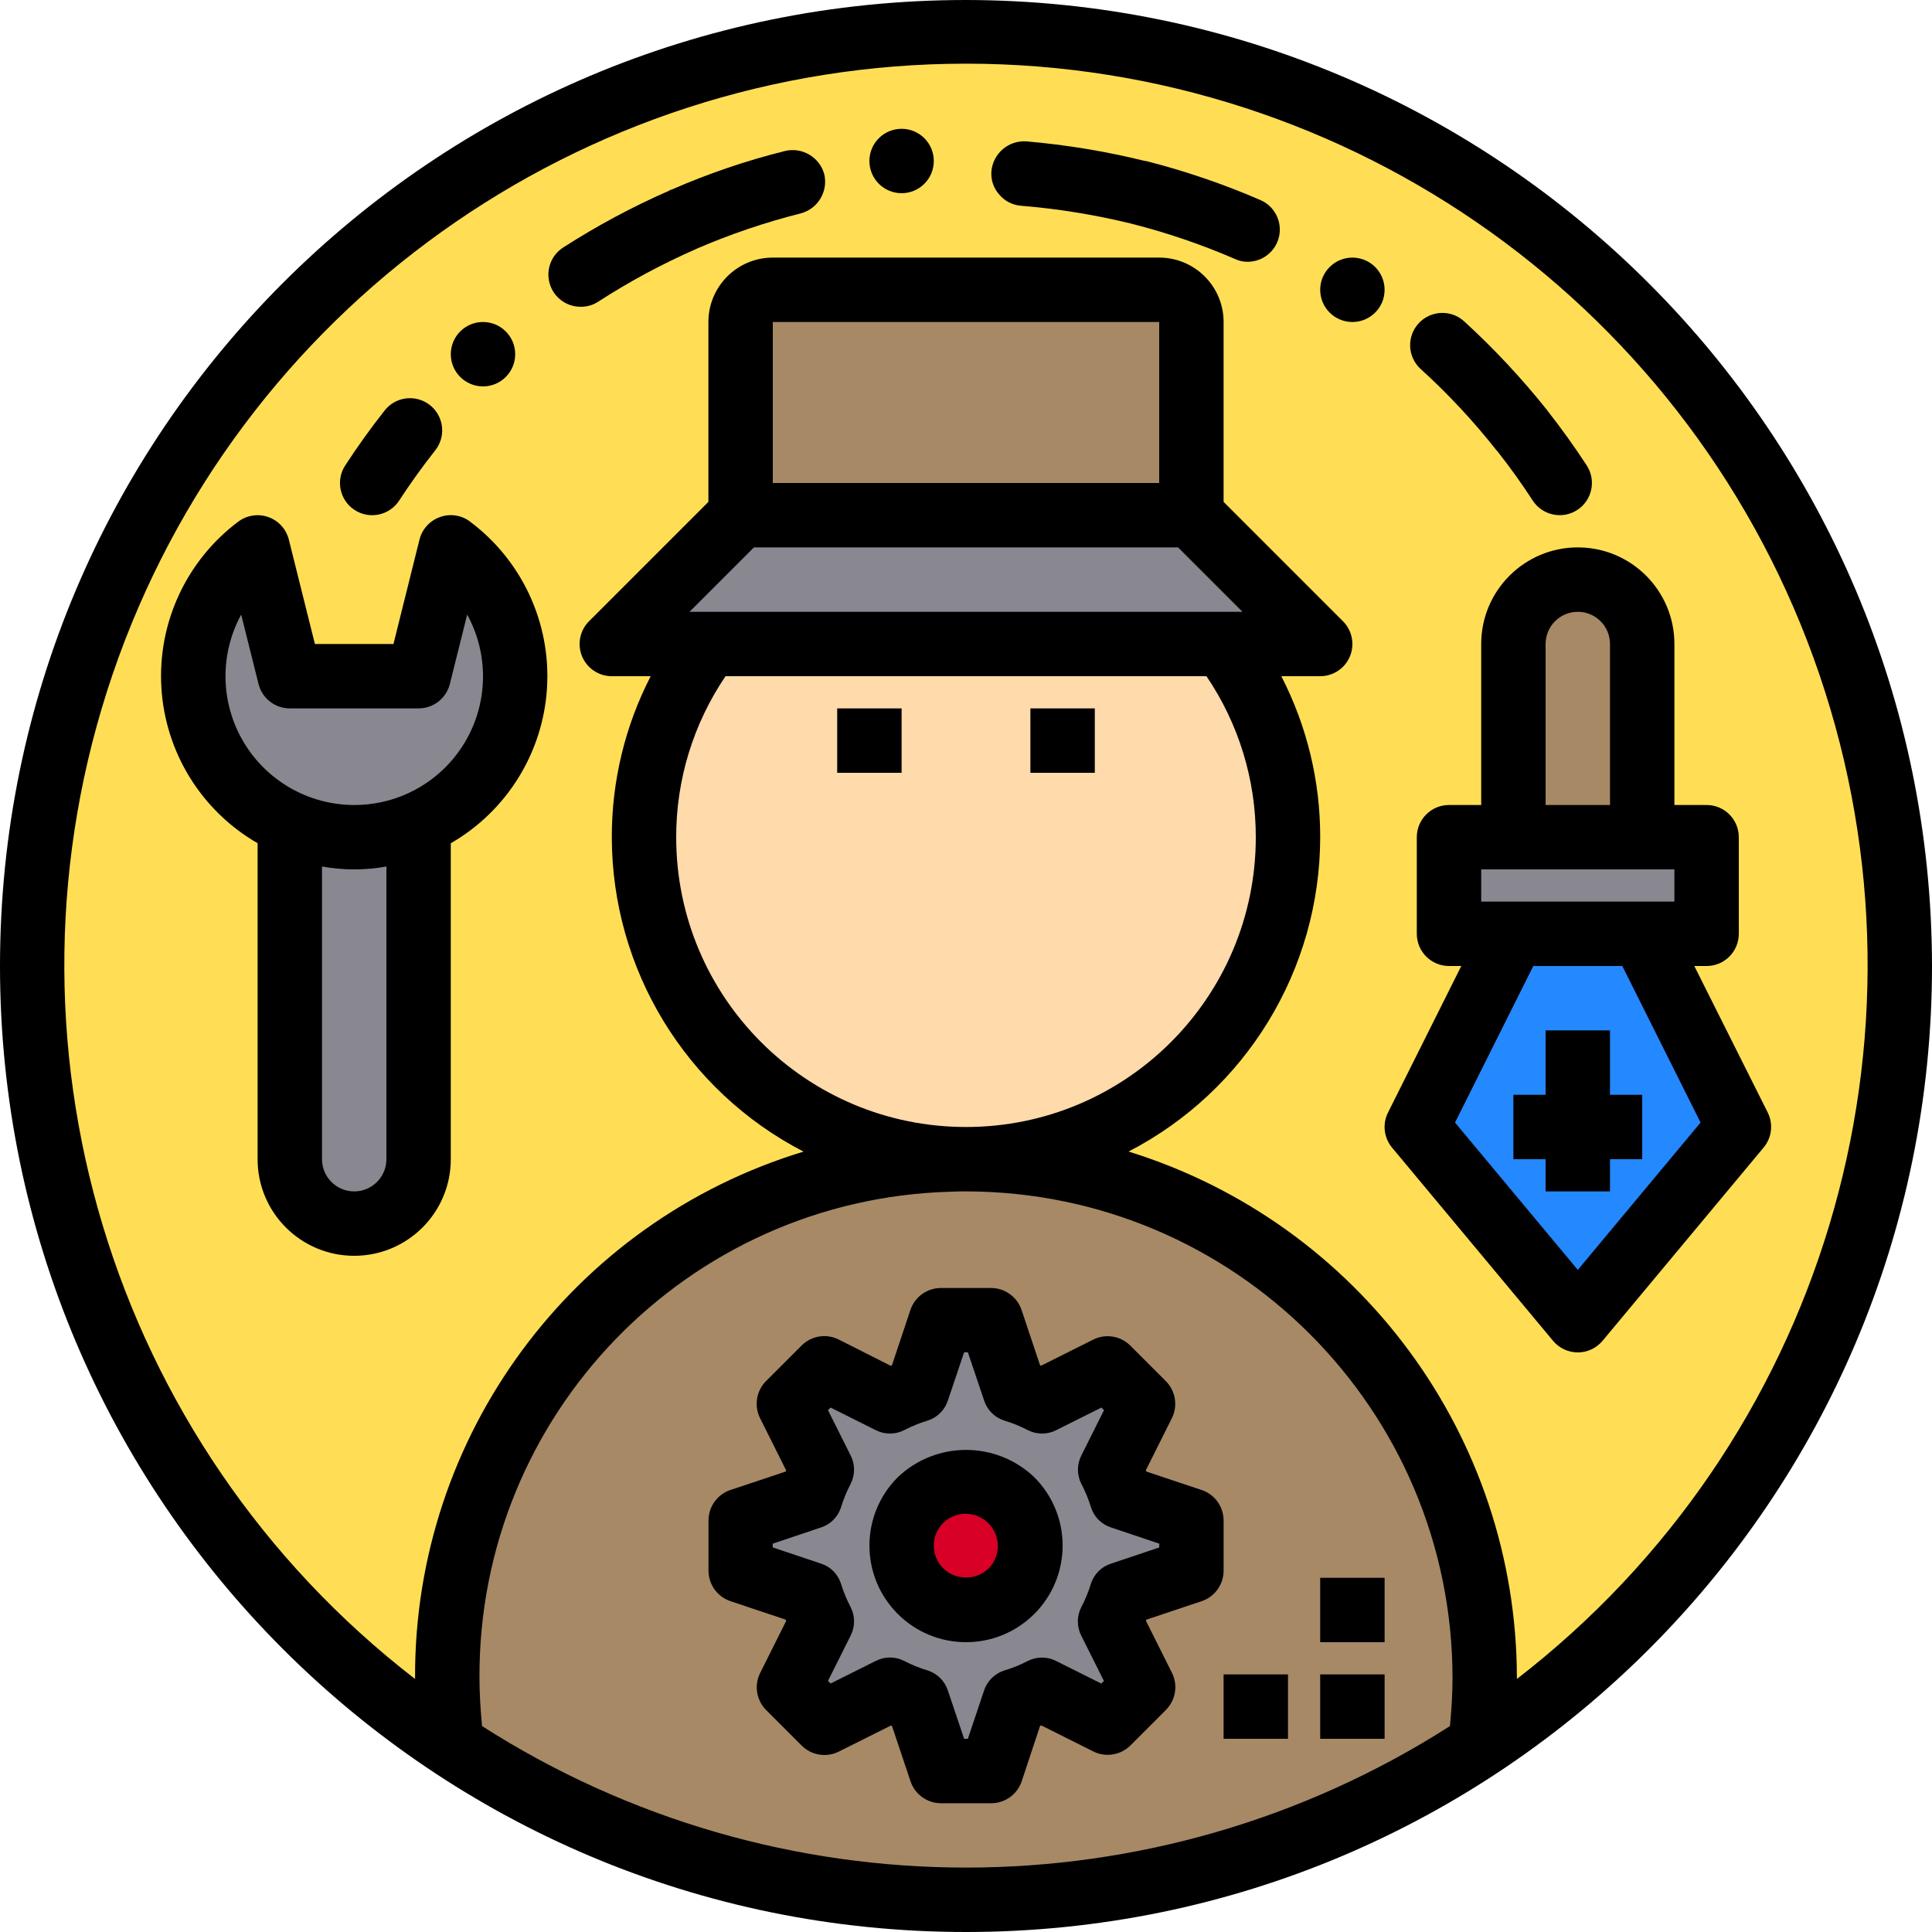
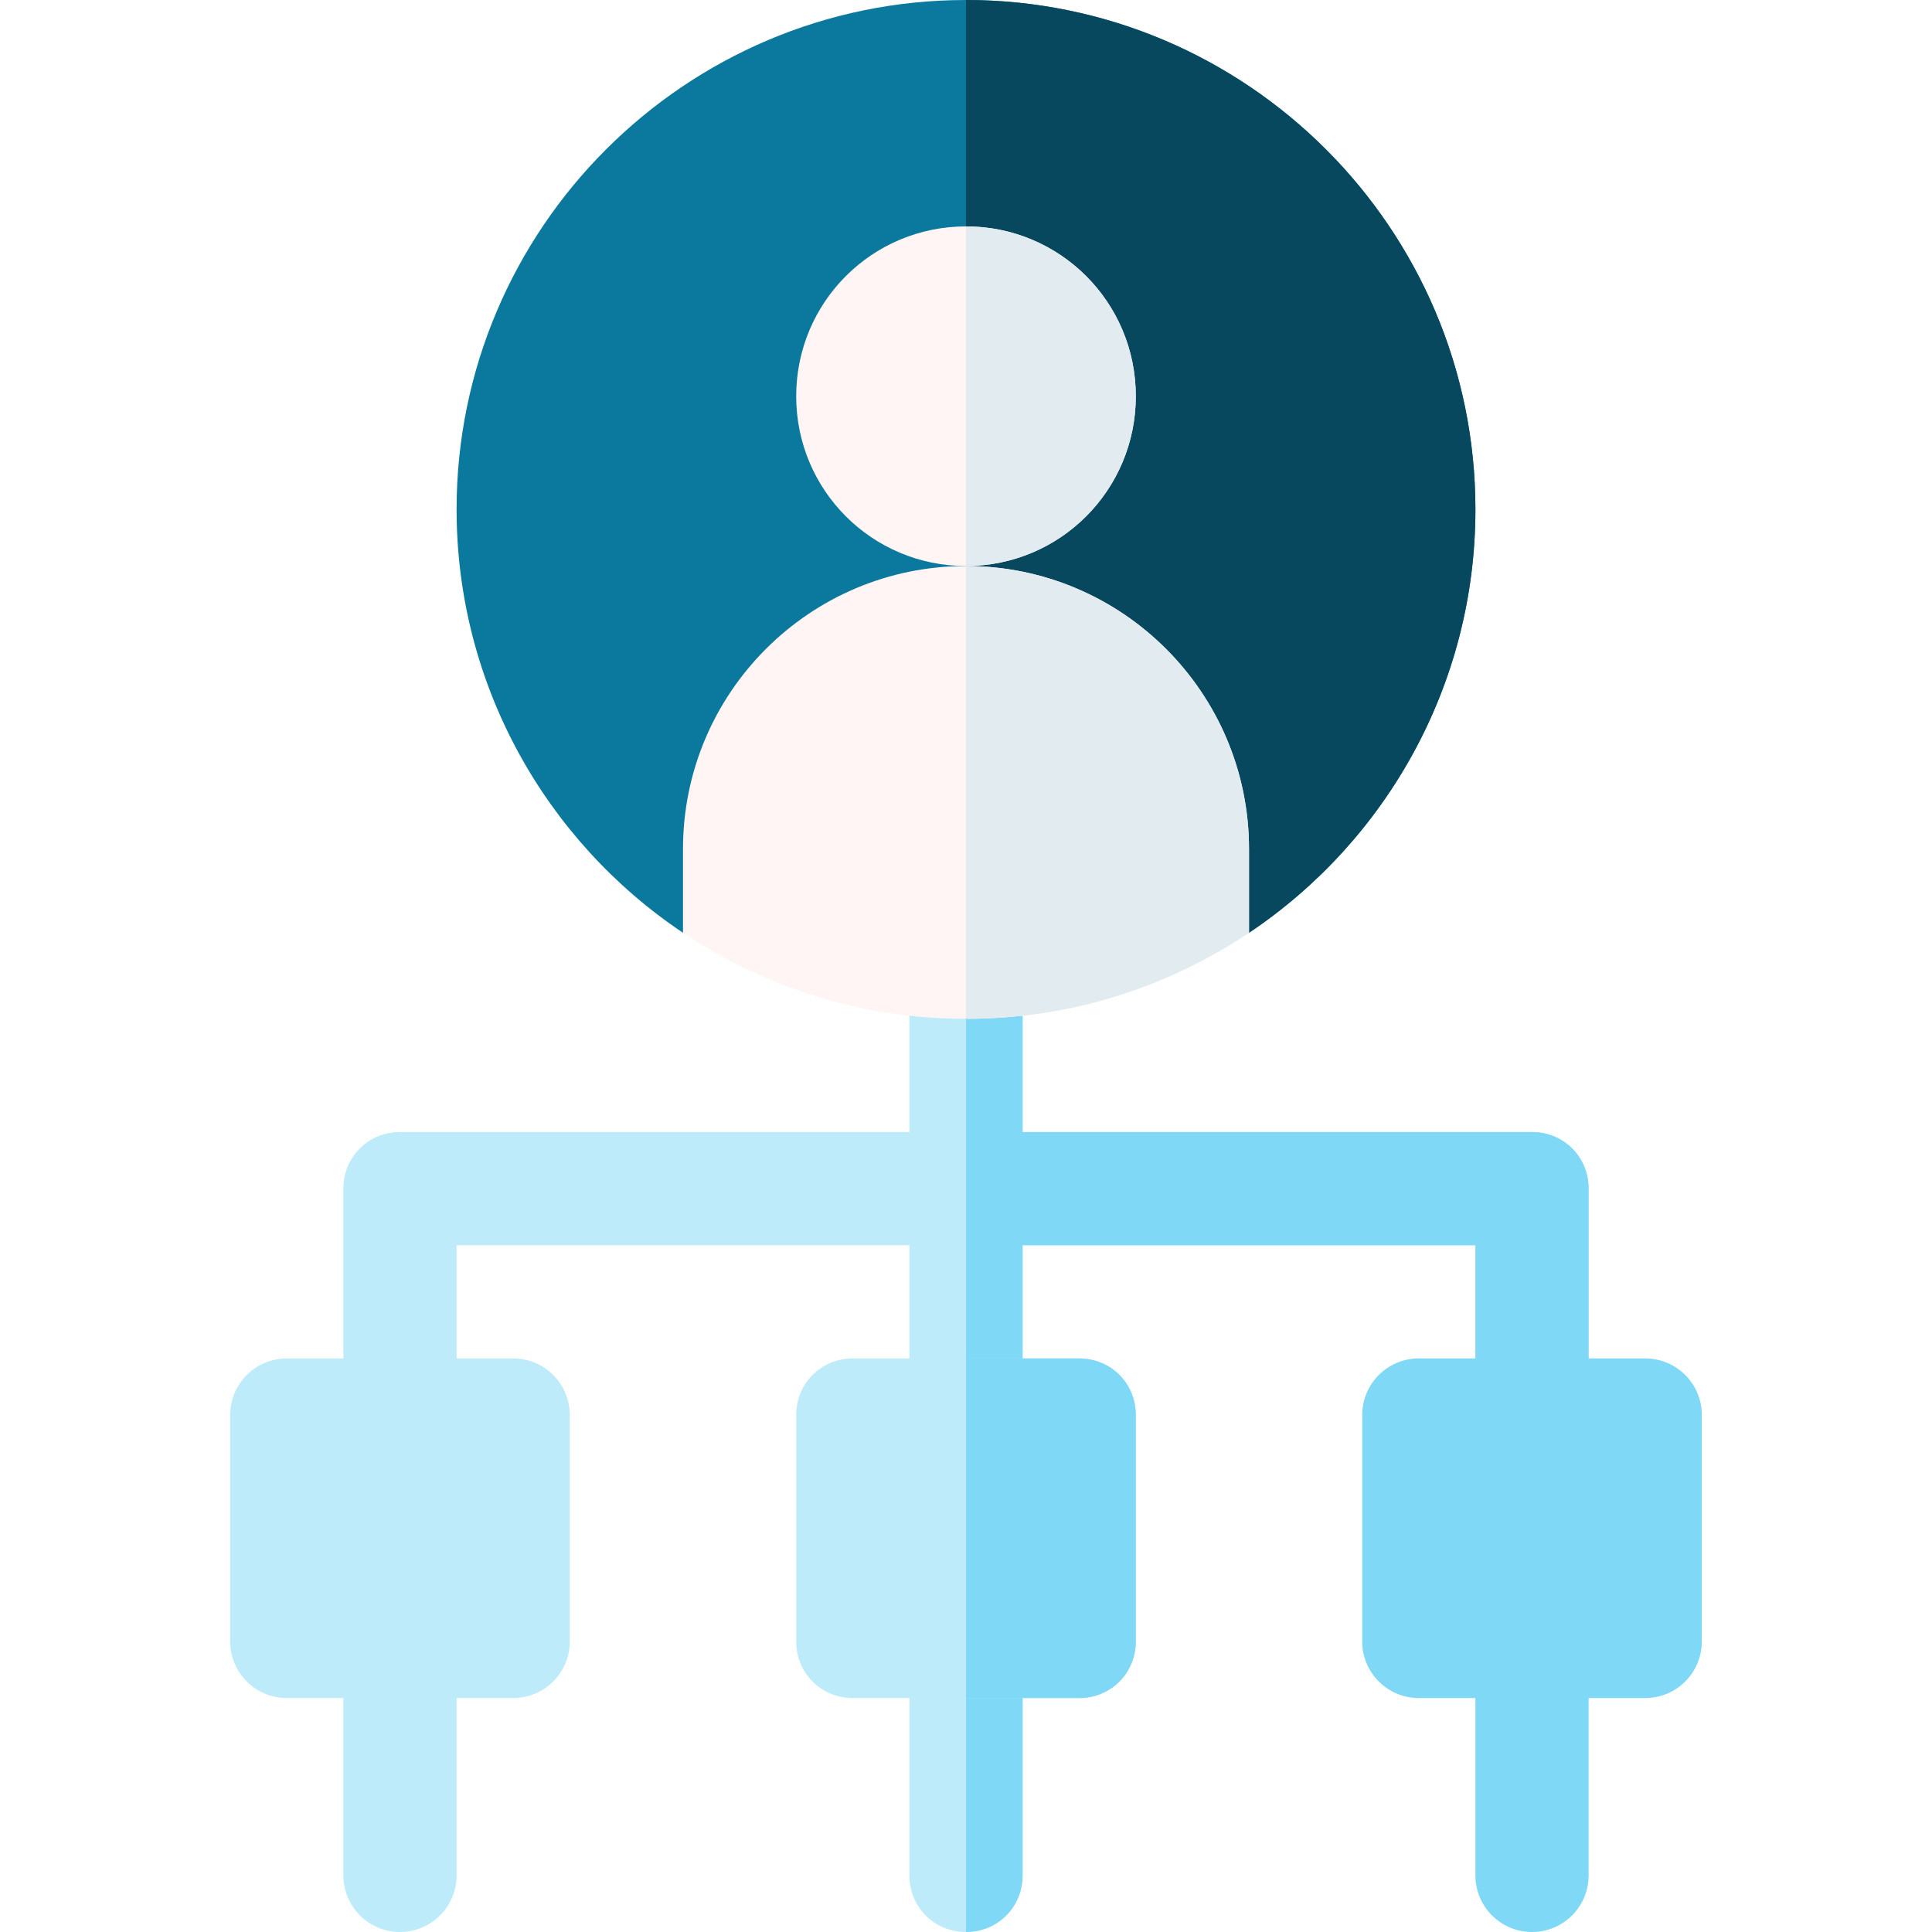
- <svg xmlns="http://www.w3.org/2000/svg" height="480pt" viewBox="0 0 480 480" width="480pt">
-   <path d="m408 232 24 48-40 48-40-48 24-48zm0 0" fill="#2488ff" />
-   <path d="m424 208v24h-64v-24zm0 0" fill="#898890" />
-   <path d="m240 8c102.422 0 192.727 67.164 222.191 165.258s-8.879 203.902-94.352 260.344c.672-5.551 1.02-11.133 1.039-16.723-.039-71.16-57.719-128.84-128.879-128.879 30.316.031 58.035-17.094 71.582-44.215 13.543-27.121 10.574-59.57-7.66-83.785h24.078l-32-32v-48c0-4.418-3.582-8-8-8h-96c-4.418 0-8 3.582-8 8v48l-32 32h24.078c-17.773 23.609-21.074 55.102-8.578 81.887 12.492 26.781 38.746 44.484 68.262 46.035-.047.043-.074.098-.082.156-69.445 2.355-124.531 59.316-124.559 128.801.02 5.59.367 11.172 1.039 16.723-85.473-56.441-123.816-162.25-94.352-260.344s119.77-165.258 222.191-165.258zm192 272-24-48h16v-24h-16v-48c-.066-8.809-7.191-15.934-16-16-8.824.027-15.973 7.176-16 16v48h-16v24h16l-24 48 40 48zm-328-75.281c13.051-5.707 22.086-17.914 23.734-32.062s-4.344-28.105-15.734-36.656l-8 32h-32l-8-32c-11.391 8.551-17.383 22.508-15.734 36.656s10.684 26.355 23.734 32.062v83.281c-.016 4.227 1.656 8.285 4.641 11.281 2.984 3.055 7.09 4.758 11.359 4.719 8.824-.027 15.973-7.176 16-16zm0 0" fill="#ffde55" />
-   <path d="m408 160v48h-32v-48c.027-8.824 7.176-15.973 16-16 8.809.066 15.934 7.191 16 16zm0 0" fill="#a78966" />
-   <path d="m368.879 416.879c-.02 5.59-.367 11.172-1.039 16.723v.078c-77.57 51.094-178.109 51.094-255.68 0v-.078c-.672-5.551-1.02-11.133-1.039-16.723.027-69.484 55.113-126.445 124.559-128.801 1.441-.078 2.879-.078 4.32-.078 71.16.039 128.84 57.719 128.879 128.879zm-72.879-26.641v-12.477l-17.359-5.762c-.734-2.344-1.672-4.621-2.801-6.801l8.16-16.398-8.801-8.801-16.398 8.16c-2.18-1.129-4.457-2.066-6.801-2.801l-5.762-17.359h-12.477l-5.762 17.359c-2.344.734-4.621 1.672-6.801 2.801l-16.398-8.16-8.801 8.801 8.16 16.398c-1.129 2.18-2.066 4.457-2.801 6.801l-17.359 5.762v12.477l17.359 5.762c.734 2.344 1.672 4.621 2.801 6.801l-8.16 16.398 8.801 8.801 16.398-8.16c2.18 1.129 4.457 2.066 6.801 2.801l5.762 17.359h12.477l5.762-17.359c2.344-.734 4.621-1.672 6.801-2.801l16.398 8.16 8.801-8.801-8.16-16.398c1.129-2.18 2.066-4.457 2.801-6.801zm0 0" fill="#a78966" />
-   <path d="m328 160h-176l32-32h112zm0 0" fill="#898890" />
-   <path d="m303.922 160c18.234 24.215 21.203 56.664 7.66 83.785-13.547 27.121-41.266 44.246-71.582 44.215-1.441 0-2.879 0-4.238-.078-29.516-1.551-55.77-19.254-68.262-46.035-12.496-26.785-9.195-58.277 8.578-81.887zm0 0" fill="#ffdaaa" />
-   <path d="m296 377.762v12.477l-17.359 5.762c-.734 2.344-1.672 4.621-2.801 6.801l8.16 16.398-8.801 8.801-16.398-8.16c-2.18 1.129-4.457 2.066-6.801 2.801l-5.762 17.359h-12.477l-5.762-17.359c-2.344-.734-4.621-1.672-6.801-2.801l-16.398 8.16-8.801-8.801 8.16-16.398c-1.129-2.18-2.066-4.457-2.801-6.801l-17.359-5.762v-12.477l17.359-5.762c.734-2.344 1.672-4.621 2.801-6.801l-8.16-16.398 8.801-8.801 16.398 8.16c2.18-1.129 4.457-2.066 6.801-2.801l5.762-17.359h12.477l5.762 17.359c2.344.734 4.621 1.672 6.801 2.801l16.398-8.16 8.801 8.801-8.16 16.398c1.129 2.18 2.066 4.457 2.801 6.801zm-44.719 17.52c6.227-6.23 6.227-16.332 0-22.562-6.23-6.227-16.332-6.227-22.562 0-6.227 6.23-6.227 16.332 0 22.562 2.973 3.031 7.035 4.738 11.281 4.738s8.309-1.707 11.281-4.738zm0 0" fill="#898890" />
-   <path d="m296 80v48h-112v-48c0-4.418 3.582-8 8-8h96c4.418 0 8 3.582 8 8zm0 0" fill="#a78966" />
-   <path d="m255.953 384c0 8.809-7.145 15.953-15.953 15.953s-15.953-7.145-15.953-15.953 7.145-15.953 15.953-15.953 15.953 7.145 15.953 15.953zm0 0" fill="#d80027" />
-   <path d="m128 168c-.035 15.91-9.445 30.301-24 36.719-10.219 4.375-21.781 4.375-32 0-13.051-5.707-22.086-17.914-23.734-32.062s4.344-28.105 15.734-36.656l8 32h32l8-32c10.062 7.562 15.988 19.414 16 32zm0 0" fill="#898890" />
-   <path d="m104 204.719v83.281c-.027 8.824-7.176 15.973-16 16-4.27.039-8.375-1.664-11.359-4.719-2.984-2.996-4.656-7.055-4.641-11.281v-83.281c10.219 4.375 21.781 4.375 32 0zm0 0" fill="#898890" />
-   <path d="m240 0c-132.547 0-240 107.453-240 240s107.453 240 240 240 240-107.453 240-240c-.148-132.484-107.516-239.852-240-240zm-120.238 428.84c-.387-4.145-.641-8.137-.641-11.961-.277-65.355 51.66-118.984 116.992-120.801 1.293-.078 2.598-.078 3.887-.078 66.73.074 120.805 54.152 120.879 120.879 0 3.824-.254 7.816-.641 11.961-73.305 46.875-167.172 46.875-240.477 0zm168.238-308.84h-96v-40h96zm-100.688 16h105.375l16 16h-137.375zm-7.055 32h119.484c8.008 11.801 12.277 25.738 12.258 40 0 39.766-32.234 72-72 72s-72-32.234-72-72c-.02-14.262 4.25-28.199 12.258-40zm196.613 249.137v-.258c-.074-60.008-39.164-112.996-96.48-130.781 29.215-15.094 47.578-45.215 47.609-78.098.023-13.914-3.289-27.633-9.664-40h9.664c3.234 0 6.152-1.949 7.391-4.938s.551-6.43-1.734-8.719l-29.656-29.656v-44.688c0-8.836-7.164-16-16-16h-96c-8.836 0-16 7.164-16 16v44.688l-29.656 29.656c-2.285 2.289-2.973 5.73-1.734 8.719s4.156 4.938 7.391 4.938h9.664c-6.375 12.367-9.688 26.086-9.664 40 .043 32.891 18.41 63.016 47.633 78.113-57.527 17.484-96.762 70.645-96.512 130.766v.258c-75.871-58.566-106.078-158.914-75.137-249.625 30.938-90.715 116.164-151.695 212.008-151.695s181.07 60.98 212.008 151.695c30.938 90.711.734 191.059-75.137 249.625zm0 0" />
-   <path d="m223.031 367.031c-9.367 9.375-9.363 24.566.008 33.938 9.371 9.371 24.566 9.371 33.938 0 9.371-9.371 9.375-24.562.008-33.938-9.5-9.07-24.453-9.07-33.953 0zm22.625 22.625c-3.16 3.035-8.152 3.035-11.312 0-3.121-3.125-3.121-8.188 0-11.312 3.141-3.031 8.129-2.988 11.215.098 3.086 3.086 3.129 8.074.098 11.215zm0 0" />
-   <path d="m298.535 370.184-13.734-4.582-.129-.305 6.465-12.93c1.543-3.078.941-6.805-1.496-9.238l-8.801-8.801c-2.434-2.438-6.156-3.047-9.238-1.504l-12.922 6.465-.281-.09-4.582-13.703c-1.078-3.273-4.137-5.488-7.586-5.496h-12.461c-3.441 0-6.496 2.203-7.586 5.465l-4.582 13.734-.305.129-12.922-6.527c-3.082-1.543-6.805-.938-9.238 1.504l-8.801 8.801c-2.438 2.434-3.039 6.156-1.496 9.238l6.465 12.93-.105.328-13.711 4.574c-3.262 1.09-5.461 4.145-5.465 7.586v12.461c.004 3.441 2.203 6.496 5.465 7.586l13.711 4.59.129.305-6.465 12.93c-1.543 3.078-.941 6.805 1.496 9.238l8.801 8.801c2.434 2.438 6.156 3.047 9.238 1.504l12.922-6.465.305.129 4.582 13.703c1.09 3.262 4.145 5.465 7.586 5.465h12.465c3.438 0 6.492-2.203 7.582-5.465l4.559-13.742.305-.129 12.922 6.465c3.082 1.539 6.805.934 9.238-1.504l8.801-8.801c2.438-2.438 3.039-6.16 1.496-9.238l-6.465-12.93.105-.266 13.711-4.574c3.273-1.082 5.488-4.145 5.488-7.594v-12.461c0-3.441-2.203-6.496-5.465-7.586zm-10.535 14.281-11.922 4c-2.359.73-4.223 2.559-5.008 4.902-.625 2.07-1.445 4.074-2.453 5.984-1.121 2.23-1.105 4.863.047 7.082l5.602 11.199-.648.648-11.203-5.602c-2.223-1.148-4.867-1.148-7.094 0-1.902.988-3.891 1.789-5.945 2.398-2.359.797-4.195 2.68-4.934 5.059l-3.977 11.863h-.93l-4-11.879c-.738-2.383-2.574-4.262-4.934-5.059-2.055-.609-4.043-1.414-5.945-2.398-2.227-1.148-4.871-1.148-7.098 0l-11.199 5.602-.648-.648 5.602-11.203c1.148-2.215 1.168-4.848.047-7.078-1.008-1.91-1.828-3.914-2.457-5.984-.781-2.344-2.645-4.172-5.008-4.902l-11.918-4v-.93l11.918-4c2.363-.734 4.227-2.559 5.008-4.902.629-2.07 1.449-4.074 2.457-5.984 1.121-2.23 1.102-4.863-.047-7.082l-5.602-11.199.648-.648 11.199 5.602c2.227 1.148 4.871 1.148 7.098 0 1.902-.988 3.891-1.789 5.945-2.402 2.359-.793 4.195-2.676 4.934-5.055l4-11.879h.93l4 11.879c.738 2.379 2.574 4.262 4.934 5.055 2.055.613 4.043 1.414 5.945 2.402 2.227 1.148 4.871 1.148 7.098 0l11.199-5.602.648.648-5.602 11.199c-1.148 2.219-1.168 4.852-.047 7.082 1.008 1.91 1.828 3.914 2.457 5.984.781 2.344 2.645 4.168 5.008 4.902l11.918 4zm0 0" />
-   <path d="m439.199 276.426-18.254-36.426h3.055c4.418 0 8-3.582 8-8v-24c0-4.418-3.582-8-8-8h-8v-40c0-13.254-10.746-24-24-24s-24 10.746-24 24v40h-8c-4.418 0-8 3.582-8 8v24c0 4.418 3.582 8 8 8h3.055l-18.215 36.426c-1.422 2.844-1.023 6.262 1.016 8.703l40 48c1.52 1.82 3.77 2.875 6.145 2.875s4.625-1.055 6.145-2.875l40-48c2.051-2.434 2.465-5.852 1.055-8.703zm-55.199-116.426c0-4.418 3.582-8 8-8s8 3.582 8 8v40h-16zm-16 56h48v8h-48zm24 99.504-30.504-36.609 19.449-38.895h22.109l19.449 38.895zm0 0" />
-   <path d="m400 256h-16v16h-8v16h8v8h16v-8h8v-16h-8zm0 0" />
-   <path d="m256 176h16v16h-16zm0 0" />
-   <path d="m208 176h16v16h-16zm0 0" />
-   <path d="m116.801 129.602c-2.137-1.629-4.953-2.059-7.48-1.145-2.531.895-4.445 2.996-5.098 5.598l-6.469 25.945h-19.516l-6.477-25.938c-.652-2.598-2.559-4.703-5.086-5.598-2.523-.898-5.332-.473-7.477 1.137-12.891 9.66-20.07 25.156-19.102 41.238.965 16.082 9.945 30.605 23.902 38.656v78.504c0 13.254 10.746 24 24 24s24-10.746 24-24v-78.496c13.961-8.047 22.945-22.57 23.91-38.656.965-16.086-6.215-31.578-19.109-41.238zm-20.801 158.398c0 4.418-3.582 8-8 8s-8-3.582-8-8v-72.719c5.289.957 10.711.957 16 0zm-8-88c-11.285-.008-21.734-5.961-27.492-15.664-5.762-9.707-5.984-21.727-.586-31.641l4.309 17.242c.891 3.562 4.094 6.066 7.77 6.062h32c3.672 0 6.871-2.5 7.762-6.062l4.309-17.242c5.43 9.906 5.223 21.945-.543 31.66-5.766 9.715-16.23 15.664-27.527 15.645zm0 0" />
-   <path d="m328 416h16v16h-16zm0 0" />
-   <path d="m304 416h16v16h-16zm0 0" />
-   <path d="m328 392h16v16h-16zm0 0" />
-   <path d="m88.098 126.703c3.699 2.414 8.66 1.367 11.07-2.336 2.777-4.262 5.777-8.438 8.902-12.398 1.816-2.238 2.289-5.281 1.234-7.965-1.055-2.684-3.469-4.59-6.32-4.996-2.855-.406-5.707.758-7.465 3.039-3.43 4.344-6.711 8.914-9.758 13.602-2.402 3.699-1.359 8.645 2.336 11.055zm0 0" />
-   <path d="m195.039 37.512c-9.652 2.402-19.086 5.617-28.199 9.602-.086 0-.191 0-.281.055-.086.055 0 .09-.078.09-.121.02-.23.074-.32.156-9.105 3.992-17.879 8.699-26.238 14.074-3 1.926-4.359 5.605-3.34 9.02 1.02 3.414 4.176 5.742 7.738 5.707 1.535.016 3.039-.43 4.32-1.277 7.719-4.988 15.824-9.348 24.238-13.043.082 0 .082 0 .16-.086 8.391-3.621 17.059-6.562 25.922-8.801 4.23-1.133 6.809-5.406 5.84-9.68-1.145-4.262-5.469-6.836-9.762-5.816zm0 0" />
-   <path d="m313.281 49.762c-9.246-4.012-18.797-7.277-28.562-9.762h-.238c-9.699-2.395-19.566-4.027-29.52-4.879-4.395-.273-8.215 2.984-8.641 7.367-.191 2.125.504 4.234 1.918 5.832 1.363 1.625 3.324 2.637 5.441 2.801 9.168.75 18.262 2.219 27.199 4.398 8.922 2.25 17.641 5.219 26.082 8.879.977.449 2.043.668 3.117.641 3.746-.055 6.949-2.695 7.719-6.359.766-3.664-1.109-7.367-4.516-8.918zm0 0" />
-   <path d="m371.762 111.832.238.246c3.098 3.93 6.07 8.059 8.801 12.281 2.41 3.703 7.367 4.75 11.07 2.336 3.703-2.41 4.75-7.367 2.336-11.07-3.047-4.672-6.328-9.242-9.758-13.602l-.051-.102-.078-.09c-6.266-7.859-13.141-15.215-20.559-22-3.273-2.98-8.344-2.746-11.324.523-2.984 3.273-2.75 8.344.523 11.324 6.812 6.184 13.102 12.926 18.801 20.152zm0 0" />
-   <path d="m232 40c0 4.418-3.582 8-8 8s-8-3.582-8-8 3.582-8 8-8 8 3.582 8 8zm0 0" />
-   <path d="m344 72c0 4.418-3.582 8-8 8s-8-3.582-8-8 3.582-8 8-8 8 3.582 8 8zm0 0" />
-   <path d="m128 88c0 4.418-3.582 8-8 8s-8-3.582-8-8 3.582-8 8-8 8 3.582 8 8zm0 0" />
+ <svg xmlns="http://www.w3.org/2000/svg" height="512pt" viewBox="-61 0 512 512" width="512pt">
+   <path d="m45 512c-8.289 0-15-6.711-15-15v-62c0-8.289 6.711-15 15-15s15 6.711 15 15v62c0 8.289-6.711 15-15 15zm0 0" fill="#beebfa" />
+   <path d="m345 512c-8.289 0-15-6.711-15-15v-62c0-8.289 6.711-15 15-15s15 6.711 15 15v62c0 8.289-6.711 15-15 15zm0 0" fill="#7ed8f6" />
+   <path d="m360 315v60c0 8.398-6.598 15-15 15s-15-6.602-15-15v-45h-120v45c0 8.398-6.598 15-15 15s-15-6.602-15-15v-45h-120v45c0 8.398-6.598 15-15 15s-15-6.602-15-15v-60c0-8.402 6.598-15 15-15h135v-45c0-8.402 6.598-15 15-15s15 6.598 15 15v45h135c8.402 0 15 6.598 15 15zm0 0" fill="#beebfa" />
+   <path d="m360 315v60c0 8.398-6.598 15-15 15s-15-6.602-15-15v-45h-120v45c0 8.398-6.598 15-15 15v-150c8.402 0 15 6.598 15 15v45h135c8.402 0 15 6.598 15 15zm0 0" fill="#7ed8f6" />
+   <path d="m210 435v62c0 8.398-6.598 15-15 15s-15-6.602-15-15v-62c0-8.402 6.598-15 15-15s15 6.598 15 15zm0 0" fill="#beebfa" />
+   <path d="m210 435v62c0 8.398-6.598 15-15 15v-92c8.402 0 15 6.598 15 15zm0 0" fill="#7ed8f6" />
+   <path d="m75 450h-60c-8.289 0-15-6.711-15-15v-60c0-8.289 6.711-15 15-15h60c8.289 0 15 6.711 15 15v60c0 8.289-6.711 15-15 15zm0 0" fill="#beebfa" />
+   <path d="m225 360h-60c-8.402 0-15 6.598-15 15v60c0 8.398 6.598 15 15 15h60c8.402 0 15-6.602 15-15v-60c0-8.402-6.598-15-15-15zm0 0" fill="#beebfa" />
+   <path d="m240 375v60c0 8.398-6.598 15-15 15h-30v-90h30c8.402 0 15 6.598 15 15zm0 0" fill="#7ed8f6" />
+   <path d="m375 450h-60c-8.289 0-15-6.711-15-15v-60c0-8.289 6.711-15 15-15h60c8.289 0 15 6.711 15 15v60c0 8.289-6.711 15-15 15zm0 0" fill="#7ed8f6" />
+   <path d="m195 0c-74.398 0-135 60.598-135 135 0 46.5 23.699 87.898 60 112.199l75 22.801 75-22.801c36.301-24.301 60-65.699 60-112.199 0-74.402-60.602-135-135-135zm0 0" fill="#0b799d" />
+   <path d="m330 135c0 46.5-23.699 87.898-60 112.199l-75 22.801v-270c74.398 0 135 60.598 135 135zm0 0" fill="#07485e" />
+   <path d="m195 60c-24.902 0-45 20.098-45 45 0 24.898 20.098 45 45 45s45-20.102 45-45c0-24.902-20.098-45-45-45zm0 0" fill="#fff5f5" />
+   <path d="m240 105c0 24.898-20.098 45-45 45v-90c24.902 0 45 20.098 45 45zm0 0" fill="#e1ebf0" />
+   <path d="m270 225v22.199c-21.598 14.398-47.102 22.801-75 22.801s-53.402-8.402-75-22.801v-22.199c0-41.398 33.602-75 75-75s75 33.602 75 75zm0 0" fill="#fff5f5" />
+   <path d="m270 225v22.199c-21.598 14.398-47.102 22.801-75 22.801v-120c41.398 0 75 33.602 75 75zm0 0" fill="#e1ebf0" />
</svg>
